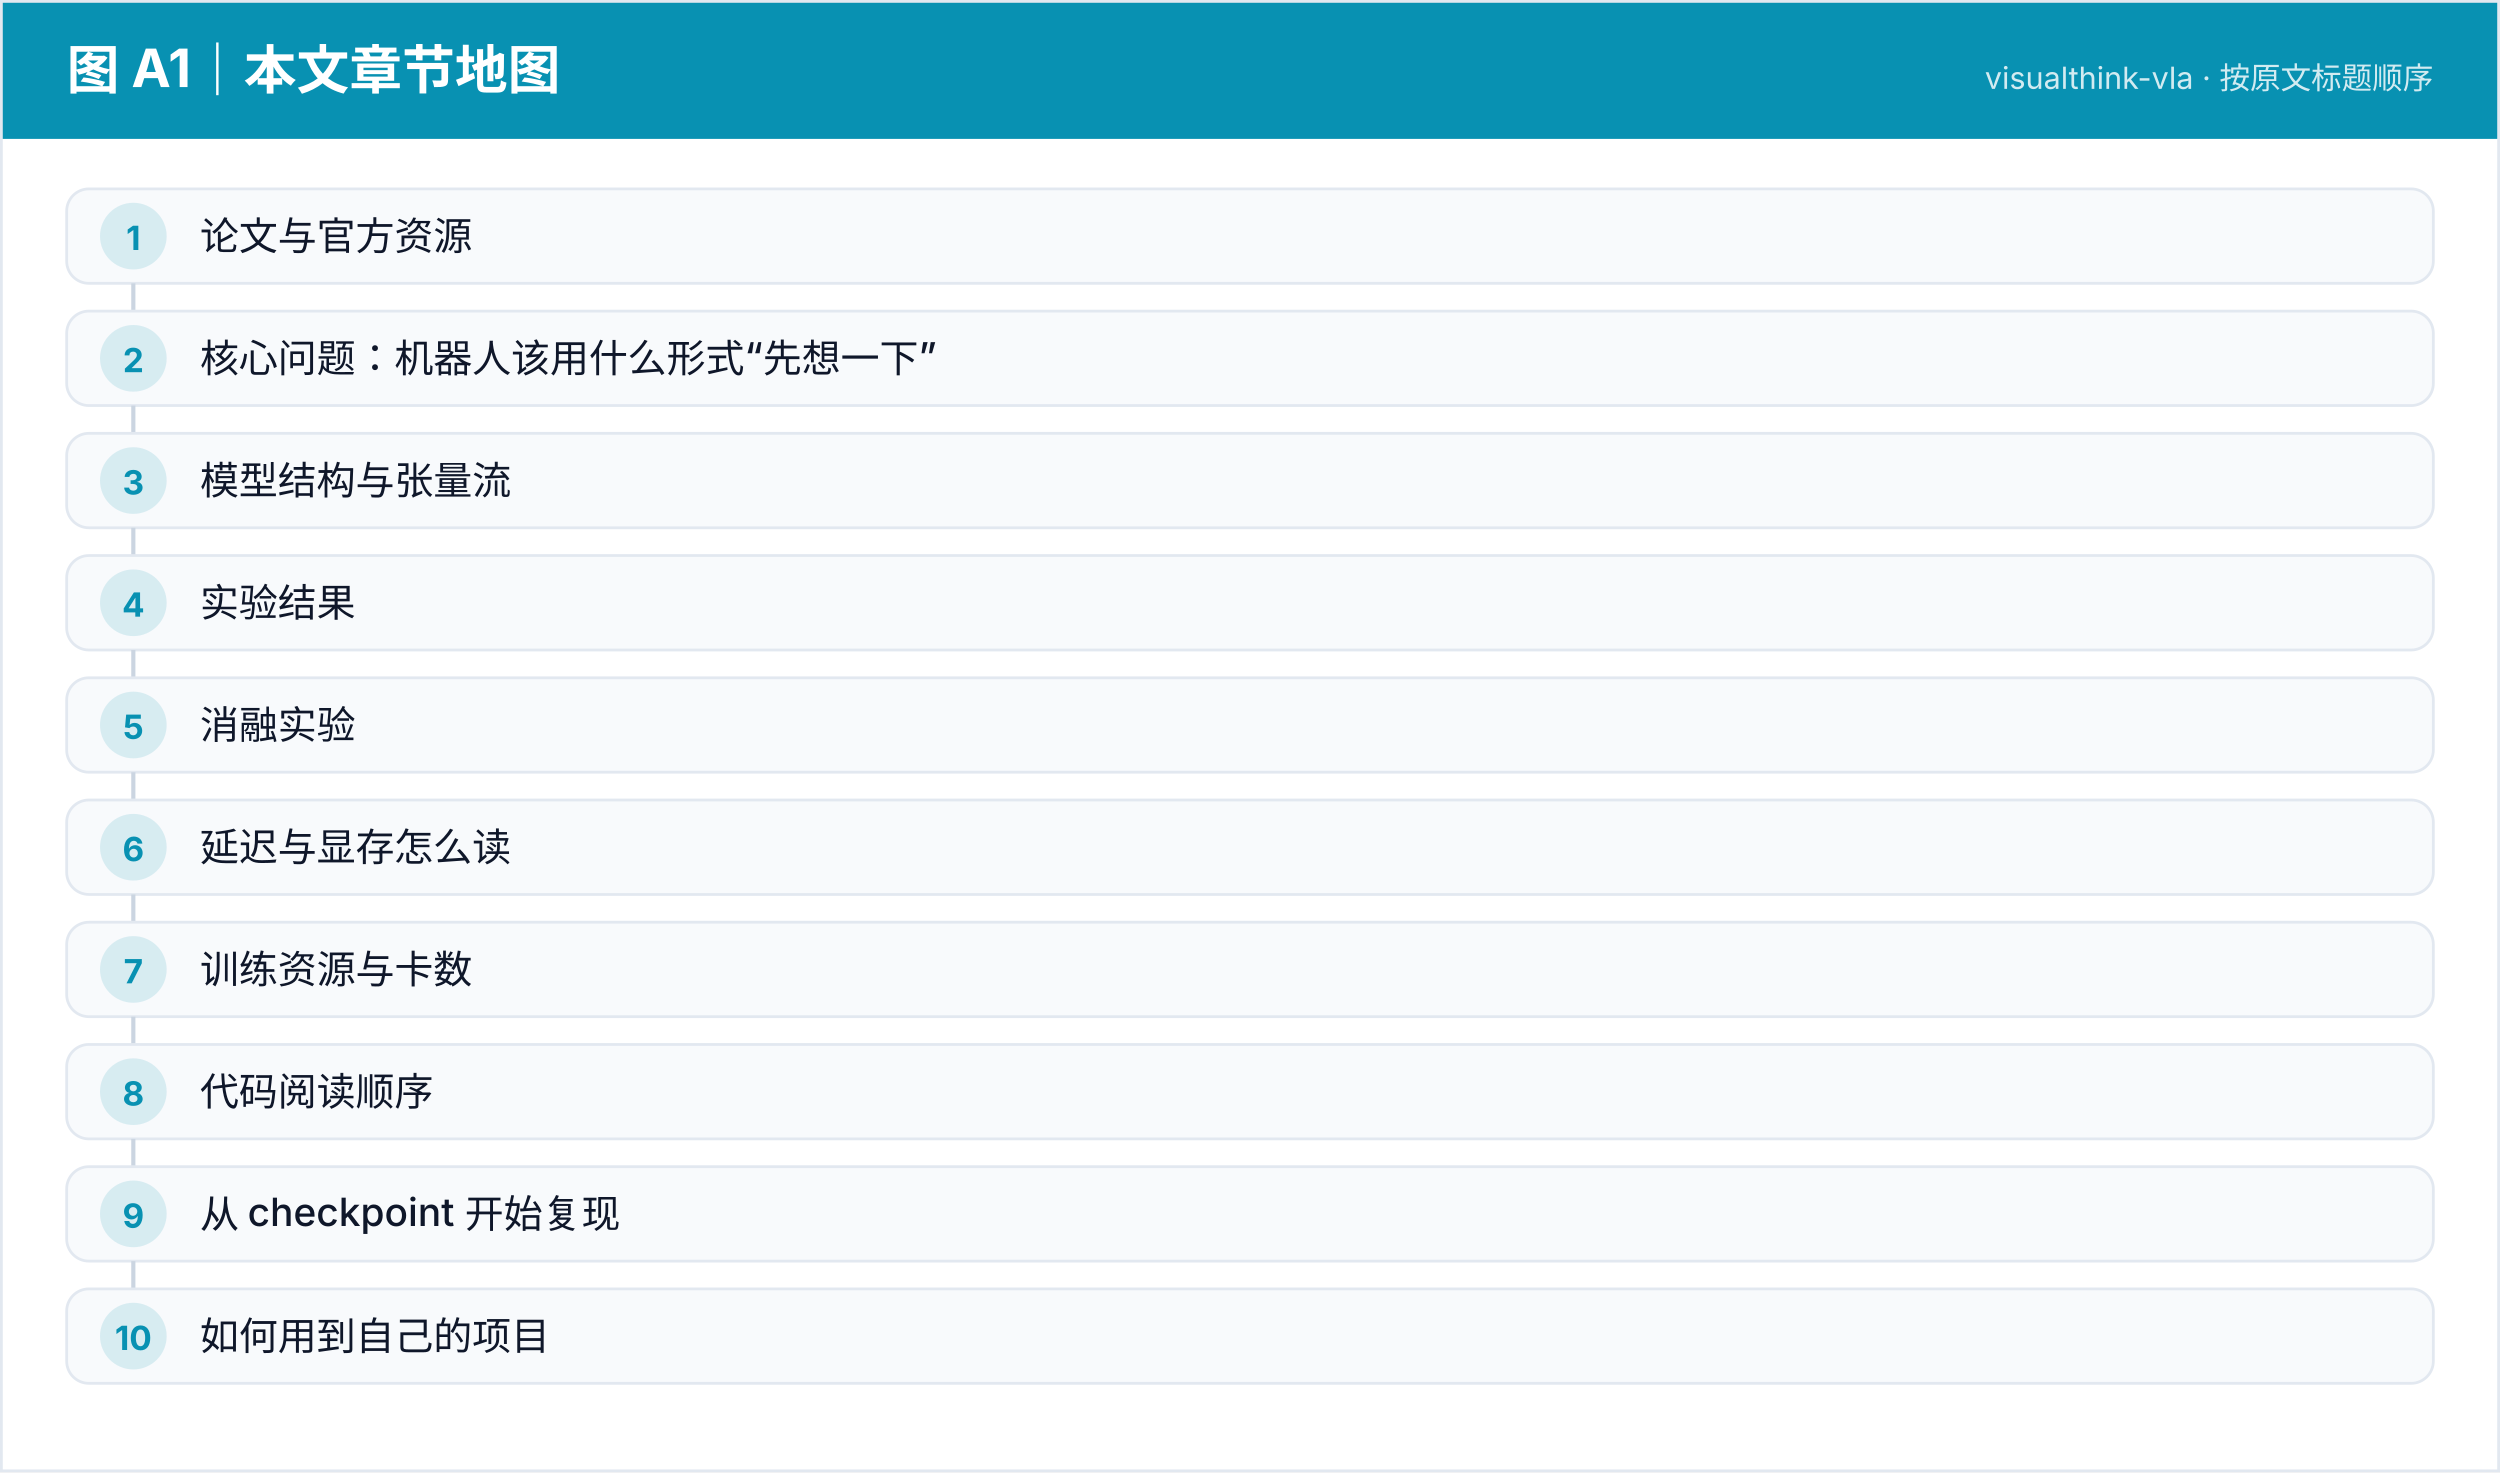
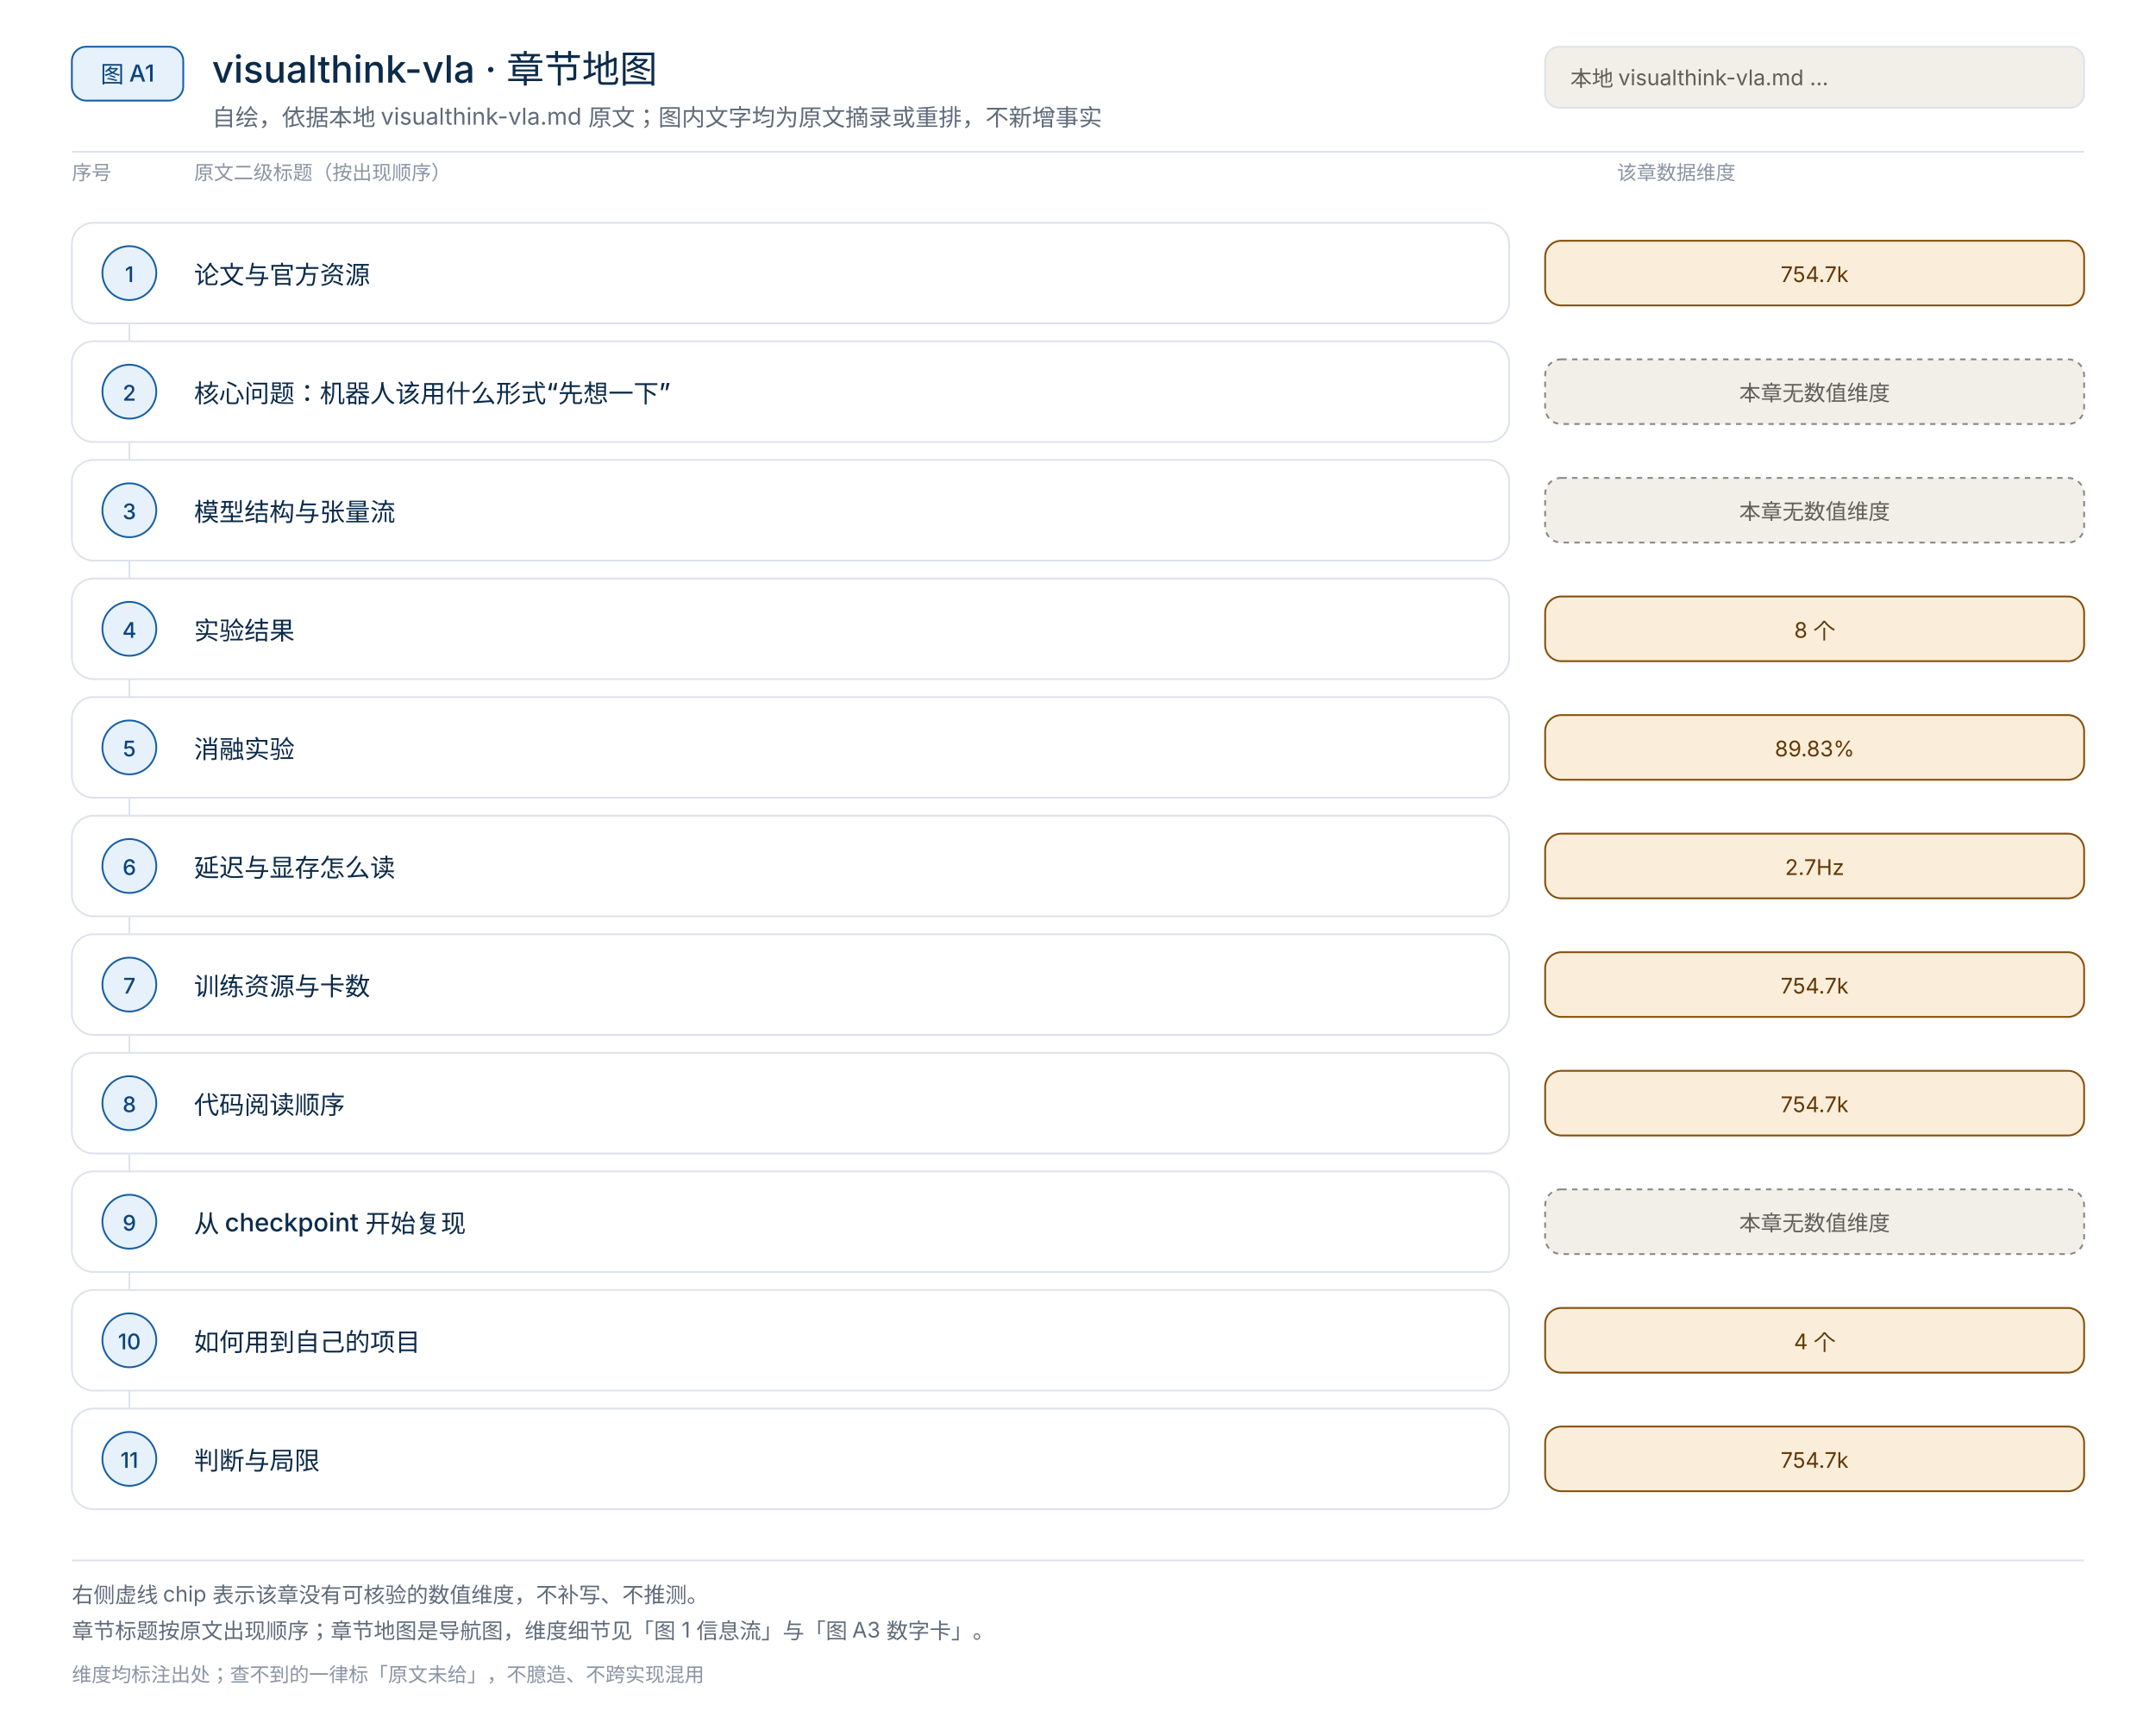
- <svg xmlns="http://www.w3.org/2000/svg" viewBox="0 0 900 530" width="900" height="530" font-family="PingFang SC, -apple-system, BlinkMacSystemFont, Microsoft YaHei, sans-serif">
-   <rect width="900" height="530" fill="#ffffff" />
-   <rect x="0" y="0" width="900" height="50" fill="#0891b2" />
-   <text x="24" y="32" font-size="19" fill="#ffffff" font-weight="700" text-anchor="start">图 A1｜本文章节地图</text>
-   <text x="876" y="32" font-size="11" fill="#ffffff" font-weight="400" text-anchor="end" opacity="0.82">visualthink-vla · 按原文标题顺序</text>
-   <rect x="24" y="68" width="852" height="34" rx="8" fill="#f8fafc" stroke="#e2e8f0" />
-   <circle cx="48" cy="85" r="12" fill="#0891b2" opacity="0.14" />
-   <text x="48" y="90" font-size="12" fill="#0891b2" font-weight="700" text-anchor="middle">1</text>
-   <text x="72" y="90" font-size="14" fill="#0f172a" font-weight="500" text-anchor="start">论文与官方资源</text>
-   <path d="M48 102 L48 112" stroke="#cbd5e1" stroke-width="1.5" />
-   <rect x="24" y="112" width="852" height="34" rx="8" fill="#f8fafc" stroke="#e2e8f0" />
-   <circle cx="48" cy="129" r="12" fill="#0891b2" opacity="0.14" />
-   <text x="48" y="134" font-size="12" fill="#0891b2" font-weight="700" text-anchor="middle">2</text>
-   <text x="72" y="134" font-size="14" fill="#0f172a" font-weight="500" text-anchor="start">核心问题：机器人该用什么形式“先想一下”</text>
-   <path d="M48 146 L48 156" stroke="#cbd5e1" stroke-width="1.5" />
-   <rect x="24" y="156" width="852" height="34" rx="8" fill="#f8fafc" stroke="#e2e8f0" />
-   <circle cx="48" cy="173" r="12" fill="#0891b2" opacity="0.14" />
-   <text x="48" y="178" font-size="12" fill="#0891b2" font-weight="700" text-anchor="middle">3</text>
-   <text x="72" y="178" font-size="14" fill="#0f172a" font-weight="500" text-anchor="start">模型结构与张量流</text>
-   <path d="M48 190 L48 200" stroke="#cbd5e1" stroke-width="1.5" />
-   <rect x="24" y="200" width="852" height="34" rx="8" fill="#f8fafc" stroke="#e2e8f0" />
-   <circle cx="48" cy="217" r="12" fill="#0891b2" opacity="0.14" />
-   <text x="48" y="222" font-size="12" fill="#0891b2" font-weight="700" text-anchor="middle">4</text>
-   <text x="72" y="222" font-size="14" fill="#0f172a" font-weight="500" text-anchor="start">实验结果</text>
-   <path d="M48 234 L48 244" stroke="#cbd5e1" stroke-width="1.5" />
-   <rect x="24" y="244" width="852" height="34" rx="8" fill="#f8fafc" stroke="#e2e8f0" />
-   <circle cx="48" cy="261" r="12" fill="#0891b2" opacity="0.14" />
-   <text x="48" y="266" font-size="12" fill="#0891b2" font-weight="700" text-anchor="middle">5</text>
-   <text x="72" y="266" font-size="14" fill="#0f172a" font-weight="500" text-anchor="start">消融实验</text>
-   <path d="M48 278 L48 288" stroke="#cbd5e1" stroke-width="1.5" />
-   <rect x="24" y="288" width="852" height="34" rx="8" fill="#f8fafc" stroke="#e2e8f0" />
-   <circle cx="48" cy="305" r="12" fill="#0891b2" opacity="0.14" />
-   <text x="48" y="310" font-size="12" fill="#0891b2" font-weight="700" text-anchor="middle">6</text>
-   <text x="72" y="310" font-size="14" fill="#0f172a" font-weight="500" text-anchor="start">延迟与显存怎么读</text>
-   <path d="M48 322 L48 332" stroke="#cbd5e1" stroke-width="1.5" />
-   <rect x="24" y="332" width="852" height="34" rx="8" fill="#f8fafc" stroke="#e2e8f0" />
-   <circle cx="48" cy="349" r="12" fill="#0891b2" opacity="0.14" />
-   <text x="48" y="354" font-size="12" fill="#0891b2" font-weight="700" text-anchor="middle">7</text>
-   <text x="72" y="354" font-size="14" fill="#0f172a" font-weight="500" text-anchor="start">训练资源与卡数</text>
-   <path d="M48 366 L48 376" stroke="#cbd5e1" stroke-width="1.5" />
-   <rect x="24" y="376" width="852" height="34" rx="8" fill="#f8fafc" stroke="#e2e8f0" />
-   <circle cx="48" cy="393" r="12" fill="#0891b2" opacity="0.14" />
-   <text x="48" y="398" font-size="12" fill="#0891b2" font-weight="700" text-anchor="middle">8</text>
-   <text x="72" y="398" font-size="14" fill="#0f172a" font-weight="500" text-anchor="start">代码阅读顺序</text>
-   <path d="M48 410 L48 420" stroke="#cbd5e1" stroke-width="1.5" />
-   <rect x="24" y="420" width="852" height="34" rx="8" fill="#f8fafc" stroke="#e2e8f0" />
-   <circle cx="48" cy="437" r="12" fill="#0891b2" opacity="0.14" />
-   <text x="48" y="442" font-size="12" fill="#0891b2" font-weight="700" text-anchor="middle">9</text>
-   <text x="72" y="442" font-size="14" fill="#0f172a" font-weight="500" text-anchor="start">从 checkpoint 开始复现</text>
-   <path d="M48 454 L48 464" stroke="#cbd5e1" stroke-width="1.5" />
-   <rect x="24" y="464" width="852" height="34" rx="8" fill="#f8fafc" stroke="#e2e8f0" />
-   <circle cx="48" cy="481" r="12" fill="#0891b2" opacity="0.14" />
-   <text x="48" y="486" font-size="12" fill="#0891b2" font-weight="700" text-anchor="middle">10</text>
-   <text x="72" y="486" font-size="14" fill="#0f172a" font-weight="500" text-anchor="start">如何用到自己的项目</text>
-   <rect x="0.5" y="0.5" width="899" height="529" fill="none" stroke="#e2e8f0" />
+ <svg xmlns="http://www.w3.org/2000/svg" width="1200" height="966" viewBox="0 0 1200 966" role="img">
+   <defs>
+     <marker id="arrow" viewBox="0 0 10 10" refX="8" refY="5" markerWidth="6" markerHeight="6" orient="auto-start-reverse">
+       <path d="M2 1L8 5L2 9" fill="none" stroke="#185FA5" stroke-width="1.6" stroke-linecap="round" stroke-linejoin="round" />
+     </marker>
+   </defs>
+   <rect x="0" y="0" width="1200" height="966" rx="0" fill="#FFFFFF" stroke="#FFFFFF" stroke-width="1" />
+   <text x="118" y="46" font-family="-apple-system,BlinkMacSystemFont,'PingFang SC','Microsoft YaHei',sans-serif" font-size="21" font-weight="500" fill="#0C2B4A" text-anchor="start">visualthink-vla · 章节地图</text>
+   <text x="118" y="70" font-family="-apple-system,BlinkMacSystemFont,'PingFang SC','Microsoft YaHei',sans-serif" font-size="13" font-weight="400" fill="#5F6B7A" text-anchor="start">自绘，依据本地 visualthink-vla.md 原文；图内文字均为原文摘录或重排，不新增事实</text>
+   <rect x="40" y="84" width="1120" height="1" rx="0" fill="#DDE3EC" stroke="#DDE3EC" stroke-width="0" />
+   <rect x="860" y="26" width="300" height="34" rx="8" fill="#F1EFE8" stroke="#DDE3EC" stroke-width="1" />
+   <text x="874" y="48" font-family="-apple-system,BlinkMacSystemFont,'PingFang SC','Microsoft YaHei',sans-serif" font-size="12" font-weight="400" fill="#5F5E5A" text-anchor="start">本地 visualthink-vla.md …</text>
+   <rect x="40" y="26" width="62" height="30" rx="8" fill="#E6F1FB" stroke="#185FA5" stroke-width="1" />
+   <text x="71" y="46" font-family="-apple-system,BlinkMacSystemFont,'PingFang SC','Microsoft YaHei',sans-serif" font-size="13" font-weight="500" fill="#0C447C" text-anchor="middle">图 A1</text>
+   <text x="40" y="100" font-family="-apple-system,BlinkMacSystemFont,'PingFang SC','Microsoft YaHei',sans-serif" font-size="11" font-weight="400" fill="#8A94A3" text-anchor="start">序号</text>
+   <text x="108" y="100" font-family="-apple-system,BlinkMacSystemFont,'PingFang SC','Microsoft YaHei',sans-serif" font-size="11" font-weight="400" fill="#8A94A3" text-anchor="start">原文二级标题（按出现顺序）</text>
+   <text x="900" y="100" font-family="-apple-system,BlinkMacSystemFont,'PingFang SC','Microsoft YaHei',sans-serif" font-size="11" font-weight="400" fill="#8A94A3" text-anchor="start">该章数据维度</text>
+   <rect x="40" y="124" width="800" height="56" rx="12" fill="#FFFFFF" stroke="#DDE3EC" stroke-width="1" />
+   <circle cx="72" cy="152" r="15" fill="#E6F1FB" stroke="#185FA5" stroke-width="1" />
+   <text x="72" y="157" font-family="-apple-system,BlinkMacSystemFont,'PingFang SC','Microsoft YaHei',sans-serif" font-size="12" font-weight="500" fill="#0C447C" text-anchor="middle">1</text>
+   <text x="108" y="158" font-family="-apple-system,BlinkMacSystemFont,'PingFang SC','Microsoft YaHei',sans-serif" font-size="14" font-weight="500" fill="#0C2B4A" text-anchor="start">论文与官方资源</text>
+   <rect x="860" y="134" width="300" height="36" rx="9" fill="#FAEEDA" stroke="#854F0B" stroke-width="1" />
+   <text x="1010" y="157" font-family="-apple-system,BlinkMacSystemFont,'PingFang SC','Microsoft YaHei',sans-serif" font-size="12" font-weight="400" fill="#633806" text-anchor="middle">754.7k</text>
+   <path d="M72 180 L72 190" fill="none" stroke="#DDE3EC" stroke-width="1" />
+   <rect x="40" y="190" width="800" height="56" rx="12" fill="#FFFFFF" stroke="#DDE3EC" stroke-width="1" />
+   <circle cx="72" cy="218" r="15" fill="#E6F1FB" stroke="#185FA5" stroke-width="1" />
+   <text x="72" y="223" font-family="-apple-system,BlinkMacSystemFont,'PingFang SC','Microsoft YaHei',sans-serif" font-size="12" font-weight="500" fill="#0C447C" text-anchor="middle">2</text>
+   <text x="108" y="224" font-family="-apple-system,BlinkMacSystemFont,'PingFang SC','Microsoft YaHei',sans-serif" font-size="14" font-weight="500" fill="#0C2B4A" text-anchor="start">核心问题：机器人该用什么形式“先想一下”</text>
+   <rect x="860" y="200" width="300" height="36" rx="9" fill="#F1EFE8" stroke="#888780" stroke-width="1" stroke-dasharray="3 3" />
+   <text x="1010" y="223" font-family="-apple-system,BlinkMacSystemFont,'PingFang SC','Microsoft YaHei',sans-serif" font-size="12" font-weight="400" fill="#5F5E5A" text-anchor="middle">本章无数值维度</text>
+   <path d="M72 246 L72 256" fill="none" stroke="#DDE3EC" stroke-width="1" />
+   <rect x="40" y="256" width="800" height="56" rx="12" fill="#FFFFFF" stroke="#DDE3EC" stroke-width="1" />
+   <circle cx="72" cy="284" r="15" fill="#E6F1FB" stroke="#185FA5" stroke-width="1" />
+   <text x="72" y="289" font-family="-apple-system,BlinkMacSystemFont,'PingFang SC','Microsoft YaHei',sans-serif" font-size="12" font-weight="500" fill="#0C447C" text-anchor="middle">3</text>
+   <text x="108" y="290" font-family="-apple-system,BlinkMacSystemFont,'PingFang SC','Microsoft YaHei',sans-serif" font-size="14" font-weight="500" fill="#0C2B4A" text-anchor="start">模型结构与张量流</text>
+   <rect x="860" y="266" width="300" height="36" rx="9" fill="#F1EFE8" stroke="#888780" stroke-width="1" stroke-dasharray="3 3" />
+   <text x="1010" y="289" font-family="-apple-system,BlinkMacSystemFont,'PingFang SC','Microsoft YaHei',sans-serif" font-size="12" font-weight="400" fill="#5F5E5A" text-anchor="middle">本章无数值维度</text>
+   <path d="M72 312 L72 322" fill="none" stroke="#DDE3EC" stroke-width="1" />
+   <rect x="40" y="322" width="800" height="56" rx="12" fill="#FFFFFF" stroke="#DDE3EC" stroke-width="1" />
+   <circle cx="72" cy="350" r="15" fill="#E6F1FB" stroke="#185FA5" stroke-width="1" />
+   <text x="72" y="355" font-family="-apple-system,BlinkMacSystemFont,'PingFang SC','Microsoft YaHei',sans-serif" font-size="12" font-weight="500" fill="#0C447C" text-anchor="middle">4</text>
+   <text x="108" y="356" font-family="-apple-system,BlinkMacSystemFont,'PingFang SC','Microsoft YaHei',sans-serif" font-size="14" font-weight="500" fill="#0C2B4A" text-anchor="start">实验结果</text>
+   <rect x="860" y="332" width="300" height="36" rx="9" fill="#FAEEDA" stroke="#854F0B" stroke-width="1" />
+   <text x="1010" y="355" font-family="-apple-system,BlinkMacSystemFont,'PingFang SC','Microsoft YaHei',sans-serif" font-size="12" font-weight="400" fill="#633806" text-anchor="middle">8 个</text>
+   <path d="M72 378 L72 388" fill="none" stroke="#DDE3EC" stroke-width="1" />
+   <rect x="40" y="388" width="800" height="56" rx="12" fill="#FFFFFF" stroke="#DDE3EC" stroke-width="1" />
+   <circle cx="72" cy="416" r="15" fill="#E6F1FB" stroke="#185FA5" stroke-width="1" />
+   <text x="72" y="421" font-family="-apple-system,BlinkMacSystemFont,'PingFang SC','Microsoft YaHei',sans-serif" font-size="12" font-weight="500" fill="#0C447C" text-anchor="middle">5</text>
+   <text x="108" y="422" font-family="-apple-system,BlinkMacSystemFont,'PingFang SC','Microsoft YaHei',sans-serif" font-size="14" font-weight="500" fill="#0C2B4A" text-anchor="start">消融实验</text>
+   <rect x="860" y="398" width="300" height="36" rx="9" fill="#FAEEDA" stroke="#854F0B" stroke-width="1" />
+   <text x="1010" y="421" font-family="-apple-system,BlinkMacSystemFont,'PingFang SC','Microsoft YaHei',sans-serif" font-size="12" font-weight="400" fill="#633806" text-anchor="middle">89.83%</text>
+   <path d="M72 444 L72 454" fill="none" stroke="#DDE3EC" stroke-width="1" />
+   <rect x="40" y="454" width="800" height="56" rx="12" fill="#FFFFFF" stroke="#DDE3EC" stroke-width="1" />
+   <circle cx="72" cy="482" r="15" fill="#E6F1FB" stroke="#185FA5" stroke-width="1" />
+   <text x="72" y="487" font-family="-apple-system,BlinkMacSystemFont,'PingFang SC','Microsoft YaHei',sans-serif" font-size="12" font-weight="500" fill="#0C447C" text-anchor="middle">6</text>
+   <text x="108" y="488" font-family="-apple-system,BlinkMacSystemFont,'PingFang SC','Microsoft YaHei',sans-serif" font-size="14" font-weight="500" fill="#0C2B4A" text-anchor="start">延迟与显存怎么读</text>
+   <rect x="860" y="464" width="300" height="36" rx="9" fill="#FAEEDA" stroke="#854F0B" stroke-width="1" />
+   <text x="1010" y="487" font-family="-apple-system,BlinkMacSystemFont,'PingFang SC','Microsoft YaHei',sans-serif" font-size="12" font-weight="400" fill="#633806" text-anchor="middle">2.7Hz</text>
+   <path d="M72 510 L72 520" fill="none" stroke="#DDE3EC" stroke-width="1" />
+   <rect x="40" y="520" width="800" height="56" rx="12" fill="#FFFFFF" stroke="#DDE3EC" stroke-width="1" />
+   <circle cx="72" cy="548" r="15" fill="#E6F1FB" stroke="#185FA5" stroke-width="1" />
+   <text x="72" y="553" font-family="-apple-system,BlinkMacSystemFont,'PingFang SC','Microsoft YaHei',sans-serif" font-size="12" font-weight="500" fill="#0C447C" text-anchor="middle">7</text>
+   <text x="108" y="554" font-family="-apple-system,BlinkMacSystemFont,'PingFang SC','Microsoft YaHei',sans-serif" font-size="14" font-weight="500" fill="#0C2B4A" text-anchor="start">训练资源与卡数</text>
+   <rect x="860" y="530" width="300" height="36" rx="9" fill="#FAEEDA" stroke="#854F0B" stroke-width="1" />
+   <text x="1010" y="553" font-family="-apple-system,BlinkMacSystemFont,'PingFang SC','Microsoft YaHei',sans-serif" font-size="12" font-weight="400" fill="#633806" text-anchor="middle">754.7k</text>
+   <path d="M72 576 L72 586" fill="none" stroke="#DDE3EC" stroke-width="1" />
+   <rect x="40" y="586" width="800" height="56" rx="12" fill="#FFFFFF" stroke="#DDE3EC" stroke-width="1" />
+   <circle cx="72" cy="614" r="15" fill="#E6F1FB" stroke="#185FA5" stroke-width="1" />
+   <text x="72" y="619" font-family="-apple-system,BlinkMacSystemFont,'PingFang SC','Microsoft YaHei',sans-serif" font-size="12" font-weight="500" fill="#0C447C" text-anchor="middle">8</text>
+   <text x="108" y="620" font-family="-apple-system,BlinkMacSystemFont,'PingFang SC','Microsoft YaHei',sans-serif" font-size="14" font-weight="500" fill="#0C2B4A" text-anchor="start">代码阅读顺序</text>
+   <rect x="860" y="596" width="300" height="36" rx="9" fill="#FAEEDA" stroke="#854F0B" stroke-width="1" />
+   <text x="1010" y="619" font-family="-apple-system,BlinkMacSystemFont,'PingFang SC','Microsoft YaHei',sans-serif" font-size="12" font-weight="400" fill="#633806" text-anchor="middle">754.7k</text>
+   <path d="M72 642 L72 652" fill="none" stroke="#DDE3EC" stroke-width="1" />
+   <rect x="40" y="652" width="800" height="56" rx="12" fill="#FFFFFF" stroke="#DDE3EC" stroke-width="1" />
+   <circle cx="72" cy="680" r="15" fill="#E6F1FB" stroke="#185FA5" stroke-width="1" />
+   <text x="72" y="685" font-family="-apple-system,BlinkMacSystemFont,'PingFang SC','Microsoft YaHei',sans-serif" font-size="12" font-weight="500" fill="#0C447C" text-anchor="middle">9</text>
+   <text x="108" y="686" font-family="-apple-system,BlinkMacSystemFont,'PingFang SC','Microsoft YaHei',sans-serif" font-size="14" font-weight="500" fill="#0C2B4A" text-anchor="start">从 checkpoint 开始复现</text>
+   <rect x="860" y="662" width="300" height="36" rx="9" fill="#F1EFE8" stroke="#888780" stroke-width="1" stroke-dasharray="3 3" />
+   <text x="1010" y="685" font-family="-apple-system,BlinkMacSystemFont,'PingFang SC','Microsoft YaHei',sans-serif" font-size="12" font-weight="400" fill="#5F5E5A" text-anchor="middle">本章无数值维度</text>
+   <path d="M72 708 L72 718" fill="none" stroke="#DDE3EC" stroke-width="1" />
+   <rect x="40" y="718" width="800" height="56" rx="12" fill="#FFFFFF" stroke="#DDE3EC" stroke-width="1" />
+   <circle cx="72" cy="746" r="15" fill="#E6F1FB" stroke="#185FA5" stroke-width="1" />
+   <text x="72" y="751" font-family="-apple-system,BlinkMacSystemFont,'PingFang SC','Microsoft YaHei',sans-serif" font-size="12" font-weight="500" fill="#0C447C" text-anchor="middle">10</text>
+   <text x="108" y="752" font-family="-apple-system,BlinkMacSystemFont,'PingFang SC','Microsoft YaHei',sans-serif" font-size="14" font-weight="500" fill="#0C2B4A" text-anchor="start">如何用到自己的项目</text>
+   <rect x="860" y="728" width="300" height="36" rx="9" fill="#FAEEDA" stroke="#854F0B" stroke-width="1" />
+   <text x="1010" y="751" font-family="-apple-system,BlinkMacSystemFont,'PingFang SC','Microsoft YaHei',sans-serif" font-size="12" font-weight="400" fill="#633806" text-anchor="middle">4 个</text>
+   <path d="M72 774 L72 784" fill="none" stroke="#DDE3EC" stroke-width="1" />
+   <rect x="40" y="784" width="800" height="56" rx="12" fill="#FFFFFF" stroke="#DDE3EC" stroke-width="1" />
+   <circle cx="72" cy="812" r="15" fill="#E6F1FB" stroke="#185FA5" stroke-width="1" />
+   <text x="72" y="817" font-family="-apple-system,BlinkMacSystemFont,'PingFang SC','Microsoft YaHei',sans-serif" font-size="12" font-weight="500" fill="#0C447C" text-anchor="middle">11</text>
+   <text x="108" y="818" font-family="-apple-system,BlinkMacSystemFont,'PingFang SC','Microsoft YaHei',sans-serif" font-size="14" font-weight="500" fill="#0C2B4A" text-anchor="start">判断与局限</text>
+   <rect x="860" y="794" width="300" height="36" rx="9" fill="#FAEEDA" stroke="#854F0B" stroke-width="1" />
+   <text x="1010" y="817" font-family="-apple-system,BlinkMacSystemFont,'PingFang SC','Microsoft YaHei',sans-serif" font-size="12" font-weight="400" fill="#633806" text-anchor="middle">754.7k</text>
+   <rect x="40" y="868" width="1120" height="1" rx="0" fill="#DDE3EC" stroke="#DDE3EC" stroke-width="0" />
+   <text x="40" y="892" font-family="-apple-system,BlinkMacSystemFont,'PingFang SC','Microsoft YaHei',sans-serif" font-size="12" font-weight="400" fill="#5F6B7A" text-anchor="start">右侧虚线 chip 表示该章没有可核验的数值维度，不补写、不推测。</text>
+   <text x="40" y="912" font-family="-apple-system,BlinkMacSystemFont,'PingFang SC','Microsoft YaHei',sans-serif" font-size="12" font-weight="400" fill="#5F6B7A" text-anchor="start">章节标题按原文出现顺序；章节地图是导航图，维度细节见「图 1 信息流」与「图 A3 数字卡」。</text>
+   <text x="40" y="936" font-family="-apple-system,BlinkMacSystemFont,'PingFang SC','Microsoft YaHei',sans-serif" font-size="11" font-weight="400" fill="#8A94A3" text-anchor="start">维度均标注出处；查不到的一律标「原文未给」，不臆造、不跨实现混用</text>
</svg>
